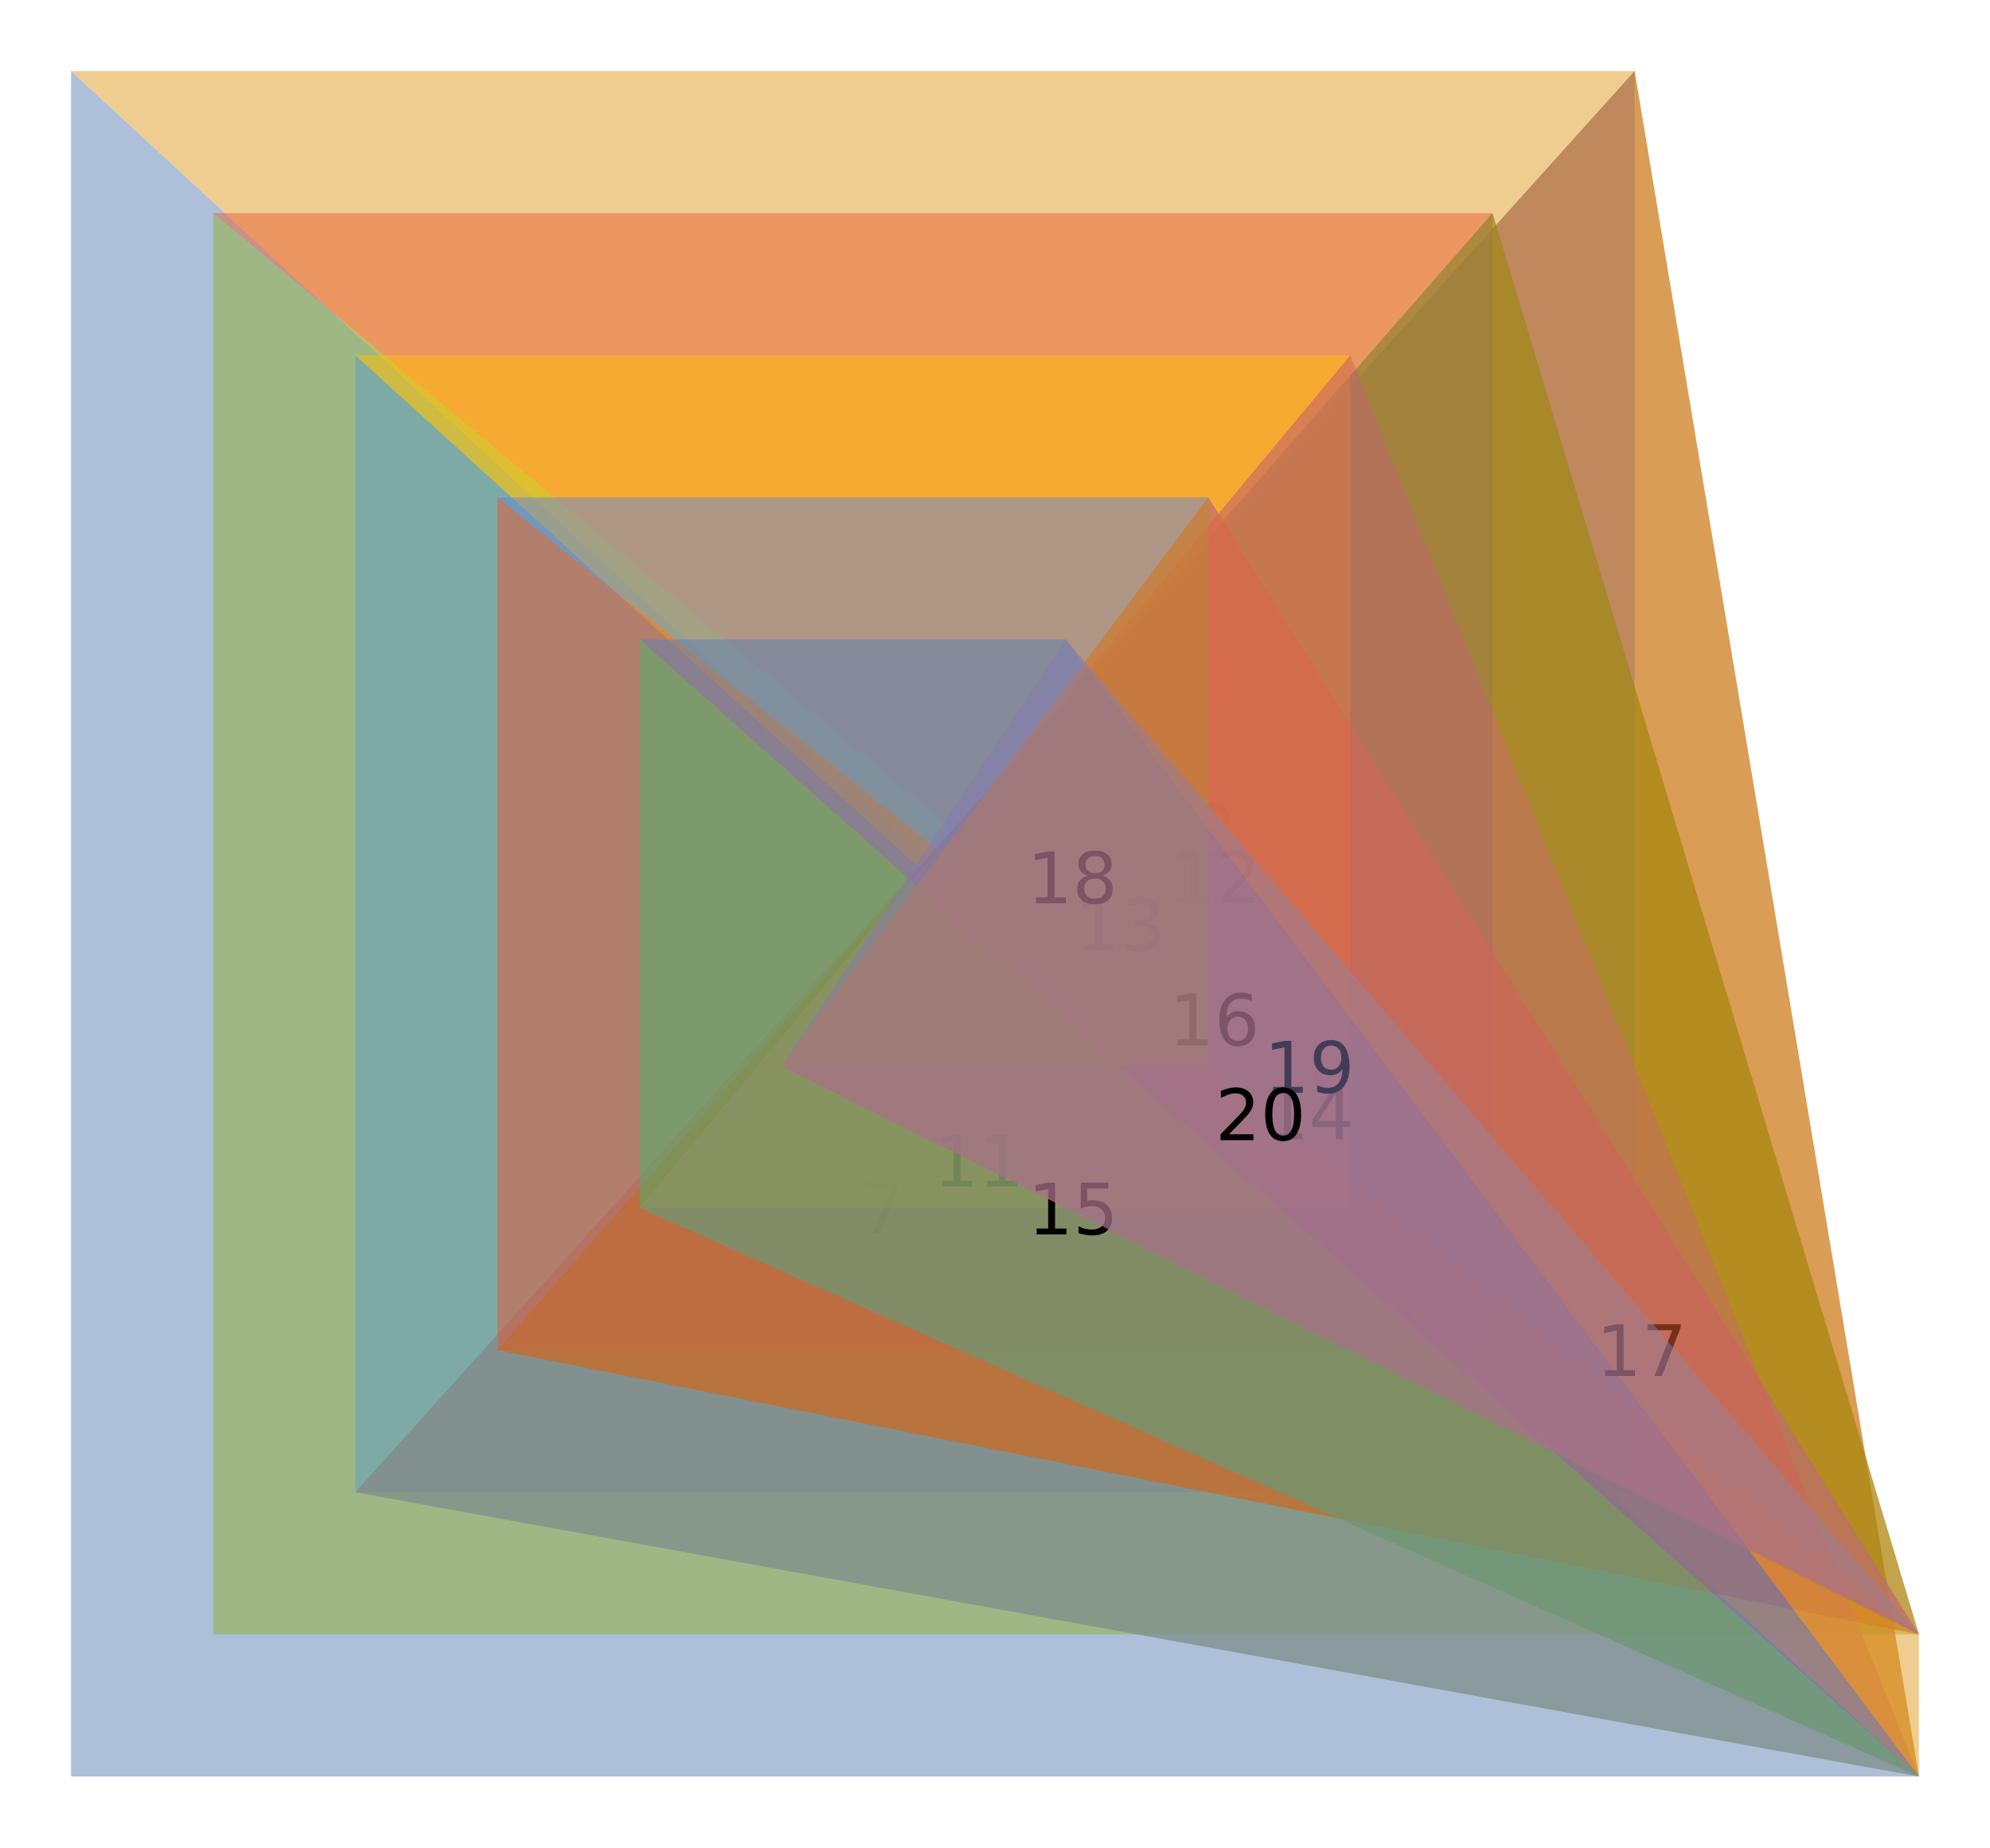
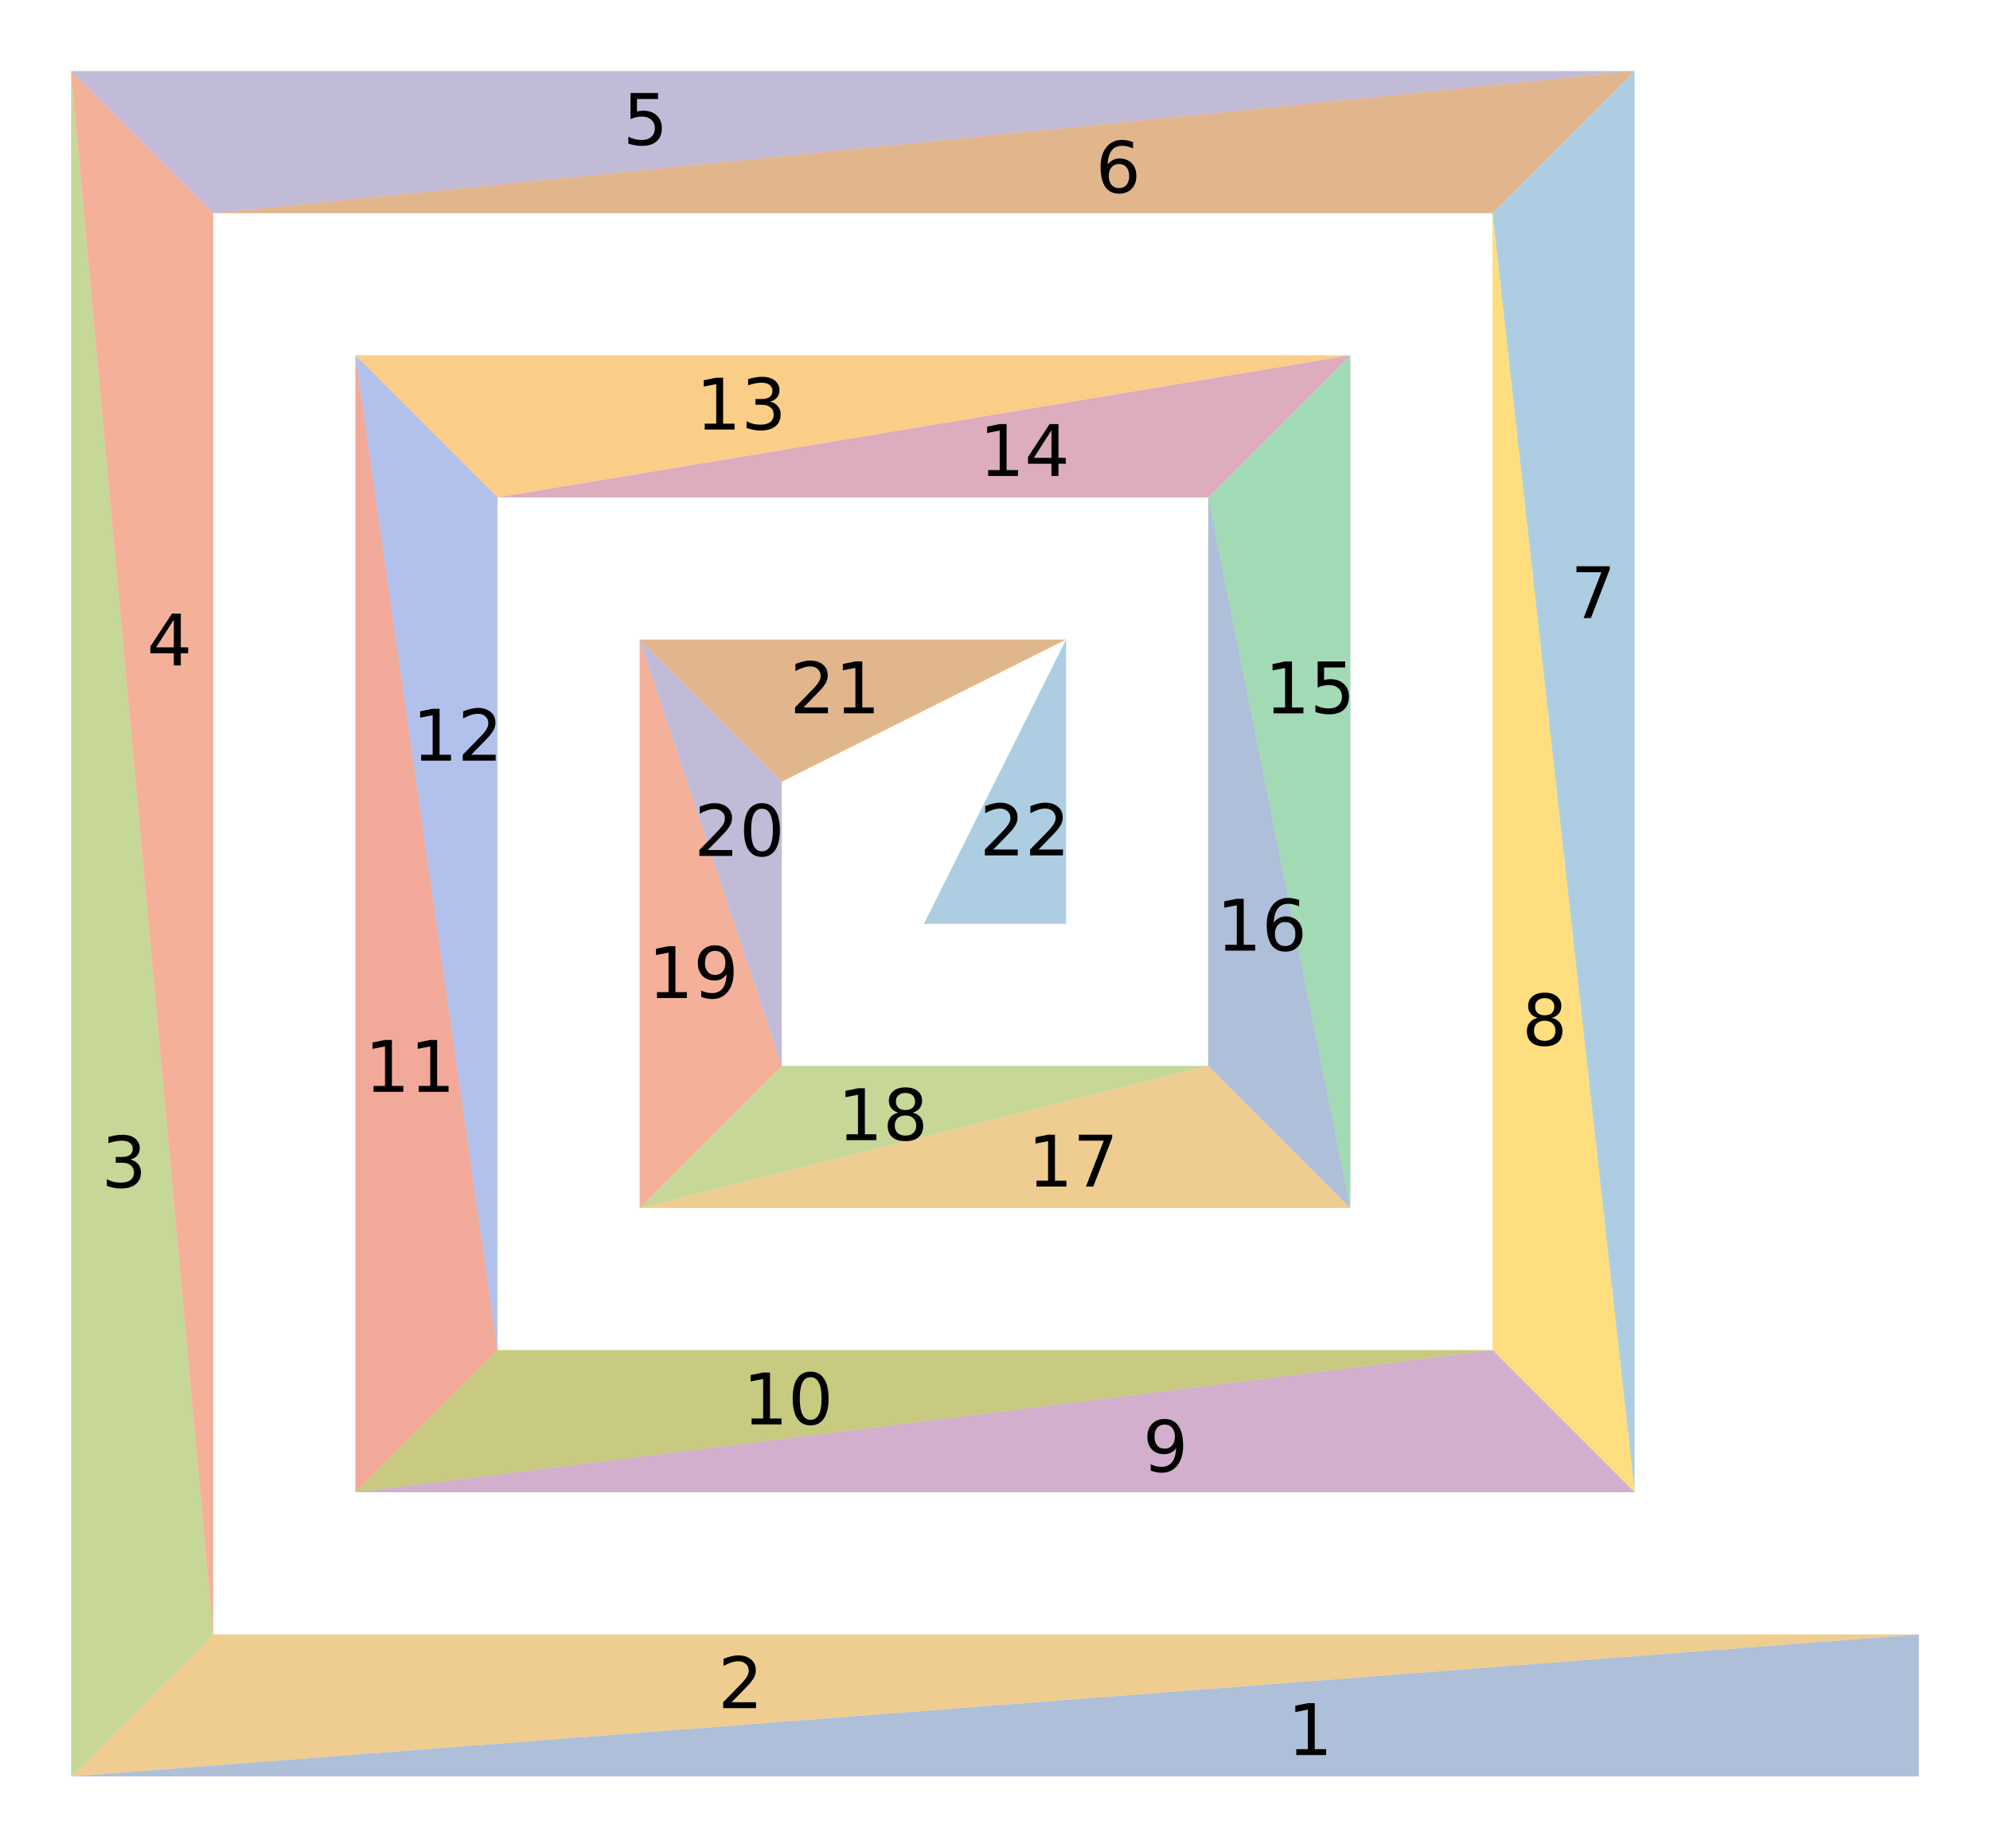
<svg xmlns="http://www.w3.org/2000/svg" xmlns:xlink="http://www.w3.org/1999/xlink" width="280pt" height="260pt" viewBox="0 0 280 260" version="1.1">
  <defs>
    <g>
      <symbol overflow="visible" id="glyph0-0">
        <path style="stroke:none;" d="M 0.5 1.766 L 0.5 -7.047 L 5.5 -7.047 L 5.5 1.766 Z M 1.062 1.219 L 4.938 1.219 L 4.938 -6.484 L 1.062 -6.484 Z M 1.062 1.219 " />
      </symbol>
      <symbol overflow="visible" id="glyph0-1">
        <path style="stroke:none;" d="M 1.234 -0.828 L 2.859 -0.828 L 2.859 -6.391 L 1.094 -6.047 L 1.094 -6.938 L 2.844 -7.297 L 3.828 -7.297 L 3.828 -0.828 L 5.438 -0.828 L 5.438 0 L 1.234 0 Z M 1.234 -0.828 " />
      </symbol>
      <symbol overflow="visible" id="glyph0-2">
        <path style="stroke:none;" d="M 1.922 -0.828 L 5.359 -0.828 L 5.359 0 L 0.734 0 L 0.734 -0.828 C 1.109 -1.211 1.617 -1.734 2.266 -2.391 C 2.91 -3.047 3.316 -3.469 3.484 -3.656 C 3.797 -4.008 4.016 -4.305 4.141 -4.547 C 4.266 -4.797 4.328 -5.039 4.328 -5.281 C 4.328 -5.664 4.191 -5.977 3.922 -6.219 C 3.648 -6.469 3.297 -6.594 2.859 -6.594 C 2.547 -6.594 2.219 -6.535 1.875 -6.422 C 1.539 -6.316 1.176 -6.156 0.781 -5.938 L 0.781 -6.938 C 1.176 -7.094 1.547 -7.211 1.891 -7.297 C 2.234 -7.379 2.551 -7.422 2.844 -7.422 C 3.594 -7.422 4.191 -7.234 4.641 -6.859 C 5.098 -6.484 5.328 -5.977 5.328 -5.344 C 5.328 -5.039 5.27 -4.754 5.156 -4.484 C 5.039 -4.223 4.836 -3.91 4.547 -3.547 C 4.461 -3.453 4.203 -3.176 3.766 -2.719 C 3.328 -2.27 2.711 -1.641 1.922 -0.828 Z M 1.922 -0.828 " />
      </symbol>
      <symbol overflow="visible" id="glyph0-3">
        <path style="stroke:none;" d="M 4.062 -3.938 C 4.531 -3.832 4.895 -3.617 5.156 -3.297 C 5.426 -2.984 5.562 -2.594 5.562 -2.125 C 5.562 -1.406 5.312 -0.848 4.812 -0.453 C 4.32 -0.055 3.617 0.141 2.703 0.141 C 2.398 0.141 2.086 0.109 1.766 0.047 C 1.441 -0.016 1.109 -0.102 0.766 -0.219 L 0.766 -1.172 C 1.035 -1.016 1.332 -0.895 1.656 -0.812 C 1.988 -0.727 2.332 -0.688 2.688 -0.688 C 3.301 -0.688 3.77 -0.805 4.094 -1.047 C 4.414 -1.297 4.578 -1.656 4.578 -2.125 C 4.578 -2.551 4.426 -2.883 4.125 -3.125 C 3.82 -3.363 3.406 -3.484 2.875 -3.484 L 2.016 -3.484 L 2.016 -4.297 L 2.906 -4.297 C 3.395 -4.297 3.766 -4.395 4.016 -4.594 C 4.273 -4.789 4.406 -5.07 4.406 -5.438 C 4.406 -5.801 4.27 -6.082 4 -6.281 C 3.738 -6.488 3.363 -6.594 2.875 -6.594 C 2.602 -6.594 2.312 -6.562 2 -6.5 C 1.688 -6.445 1.348 -6.359 0.984 -6.234 L 0.984 -7.109 C 1.359 -7.211 1.707 -7.289 2.031 -7.344 C 2.363 -7.395 2.672 -7.422 2.953 -7.422 C 3.703 -7.422 4.297 -7.25 4.734 -6.906 C 5.172 -6.57 5.391 -6.113 5.391 -5.531 C 5.391 -5.125 5.273 -4.781 5.047 -4.5 C 4.816 -4.227 4.488 -4.039 4.062 -3.938 Z M 4.062 -3.938 " />
      </symbol>
      <symbol overflow="visible" id="glyph0-4">
        <path style="stroke:none;" d="M 3.781 -6.438 L 1.297 -2.547 L 3.781 -2.547 Z M 3.516 -7.297 L 4.766 -7.297 L 4.766 -2.547 L 5.797 -2.547 L 5.797 -1.719 L 4.766 -1.719 L 4.766 0 L 3.781 0 L 3.781 -1.719 L 0.484 -1.719 L 0.484 -2.672 Z M 3.516 -7.297 " />
      </symbol>
      <symbol overflow="visible" id="glyph0-5">
        <path style="stroke:none;" d="M 1.078 -7.297 L 4.953 -7.297 L 4.953 -6.453 L 1.984 -6.453 L 1.984 -4.672 C 2.129 -4.723 2.27 -4.758 2.406 -4.781 C 2.551 -4.801 2.695 -4.812 2.844 -4.812 C 3.656 -4.812 4.297 -4.586 4.766 -4.141 C 5.242 -3.703 5.484 -3.102 5.484 -2.344 C 5.484 -1.551 5.238 -0.938 4.75 -0.5 C 4.27 -0.07 3.582 0.141 2.688 0.141 C 2.383 0.141 2.07 0.113 1.75 0.062 C 1.438 0.008 1.109 -0.066 0.766 -0.172 L 0.766 -1.156 C 1.066 -1 1.375 -0.879 1.688 -0.797 C 2 -0.723 2.328 -0.688 2.672 -0.688 C 3.234 -0.688 3.676 -0.832 4 -1.125 C 4.332 -1.426 4.5 -1.832 4.5 -2.344 C 4.5 -2.844 4.332 -3.238 4 -3.531 C 3.676 -3.832 3.234 -3.984 2.672 -3.984 C 2.41 -3.984 2.145 -3.953 1.875 -3.891 C 1.613 -3.836 1.348 -3.75 1.078 -3.625 Z M 1.078 -7.297 " />
      </symbol>
      <symbol overflow="visible" id="glyph0-6">
        <path style="stroke:none;" d="M 3.297 -4.031 C 2.859 -4.031 2.508 -3.879 2.25 -3.578 C 1.988 -3.273 1.859 -2.863 1.859 -2.344 C 1.859 -1.812 1.988 -1.395 2.25 -1.094 C 2.508 -0.789 2.859 -0.641 3.297 -0.641 C 3.742 -0.641 4.094 -0.789 4.344 -1.094 C 4.602 -1.395 4.734 -1.812 4.734 -2.344 C 4.734 -2.863 4.602 -3.273 4.344 -3.578 C 4.094 -3.879 3.742 -4.031 3.297 -4.031 Z M 5.266 -7.125 L 5.266 -6.234 C 5.016 -6.348 4.758 -6.438 4.5 -6.5 C 4.25 -6.562 4.004 -6.594 3.766 -6.594 C 3.109 -6.594 2.609 -6.375 2.266 -5.938 C 1.922 -5.5 1.727 -4.832 1.688 -3.938 C 1.875 -4.219 2.113 -4.43 2.406 -4.578 C 2.695 -4.734 3.016 -4.812 3.359 -4.812 C 4.086 -4.812 4.664 -4.586 5.094 -4.141 C 5.52 -3.703 5.734 -3.102 5.734 -2.344 C 5.734 -1.594 5.508 -0.988 5.062 -0.531 C 4.625 -0.082 4.035 0.141 3.297 0.141 C 2.453 0.141 1.805 -0.18 1.359 -0.828 C 0.922 -1.473 0.703 -2.41 0.703 -3.641 C 0.703 -4.785 0.973 -5.703 1.516 -6.391 C 2.066 -7.078 2.801 -7.422 3.719 -7.422 C 3.969 -7.422 4.219 -7.395 4.469 -7.344 C 4.719 -7.301 4.984 -7.227 5.266 -7.125 Z M 5.266 -7.125 " />
      </symbol>
      <symbol overflow="visible" id="glyph0-7">
        <path style="stroke:none;" d="M 0.828 -7.297 L 5.516 -7.297 L 5.516 -6.875 L 2.859 0 L 1.828 0 L 4.328 -6.453 L 0.828 -6.453 Z M 0.828 -7.297 " />
      </symbol>
      <symbol overflow="visible" id="glyph0-8">
        <path style="stroke:none;" d="M 3.172 -3.469 C 2.703 -3.469 2.332 -3.336 2.062 -3.078 C 1.801 -2.828 1.672 -2.484 1.672 -2.047 C 1.672 -1.609 1.801 -1.266 2.062 -1.016 C 2.332 -0.766 2.703 -0.641 3.172 -0.641 C 3.641 -0.641 4.008 -0.766 4.281 -1.016 C 4.551 -1.266 4.688 -1.609 4.688 -2.047 C 4.688 -2.484 4.551 -2.828 4.281 -3.078 C 4.02 -3.336 3.648 -3.469 3.172 -3.469 Z M 2.188 -3.875 C 1.77 -3.977 1.441 -4.176 1.203 -4.469 C 0.961 -4.758 0.844 -5.113 0.844 -5.531 C 0.844 -6.113 1.051 -6.57 1.469 -6.906 C 1.883 -7.25 2.453 -7.422 3.172 -7.422 C 3.898 -7.422 4.473 -7.25 4.891 -6.906 C 5.305 -6.57 5.516 -6.113 5.516 -5.531 C 5.516 -5.113 5.395 -4.758 5.156 -4.469 C 4.914 -4.176 4.586 -3.977 4.172 -3.875 C 4.648 -3.77 5.02 -3.555 5.281 -3.234 C 5.539 -2.91 5.672 -2.516 5.672 -2.047 C 5.672 -1.336 5.457 -0.797 5.031 -0.422 C 4.602 -0.047 3.984 0.141 3.172 0.141 C 2.367 0.141 1.75 -0.047 1.312 -0.422 C 0.883 -0.797 0.672 -1.336 0.672 -2.047 C 0.672 -2.516 0.805 -2.91 1.078 -3.234 C 1.348 -3.555 1.719 -3.77 2.188 -3.875 Z M 1.828 -5.438 C 1.828 -5.062 1.945 -4.766 2.188 -4.547 C 2.426 -4.336 2.754 -4.234 3.172 -4.234 C 3.598 -4.234 3.93 -4.336 4.172 -4.547 C 4.41 -4.766 4.531 -5.062 4.531 -5.438 C 4.531 -5.812 4.41 -6.102 4.172 -6.312 C 3.93 -6.531 3.598 -6.641 3.172 -6.641 C 2.754 -6.641 2.426 -6.531 2.188 -6.312 C 1.945 -6.102 1.828 -5.812 1.828 -5.438 Z M 1.828 -5.438 " />
      </symbol>
      <symbol overflow="visible" id="glyph0-9">
        <path style="stroke:none;" d="M 1.094 -0.156 L 1.094 -1.047 C 1.344 -0.93 1.594 -0.844 1.844 -0.781 C 2.102 -0.719 2.352 -0.688 2.594 -0.688 C 3.25 -0.688 3.75 -0.906 4.094 -1.344 C 4.438 -1.781 4.629 -2.445 4.672 -3.344 C 4.484 -3.062 4.242 -2.844 3.953 -2.688 C 3.672 -2.539 3.352 -2.469 3 -2.469 C 2.27 -2.469 1.691 -2.688 1.266 -3.125 C 0.836 -3.57 0.625 -4.176 0.625 -4.938 C 0.625 -5.688 0.844 -6.285 1.281 -6.734 C 1.727 -7.191 2.32 -7.422 3.062 -7.422 C 3.906 -7.422 4.547 -7.098 4.984 -6.453 C 5.43 -5.805 5.656 -4.867 5.656 -3.641 C 5.656 -2.492 5.383 -1.578 4.844 -0.891 C 4.301 -0.203 3.566 0.141 2.641 0.141 C 2.391 0.141 2.141 0.113 1.891 0.062 C 1.641 0.02 1.375 -0.051 1.094 -0.156 Z M 3.062 -3.25 C 3.5 -3.25 3.848 -3.398 4.109 -3.703 C 4.367 -4.004 4.5 -4.414 4.5 -4.938 C 4.5 -5.469 4.367 -5.883 4.109 -6.188 C 3.848 -6.488 3.5 -6.641 3.062 -6.641 C 2.613 -6.641 2.258 -6.488 2 -6.188 C 1.75 -5.883 1.625 -5.469 1.625 -4.938 C 1.625 -4.414 1.75 -4.004 2 -3.703 C 2.258 -3.398 2.613 -3.25 3.062 -3.25 Z M 3.062 -3.25 " />
      </symbol>
      <symbol overflow="visible" id="glyph0-10">
        <path style="stroke:none;" d="M 3.172 -6.641 C 2.672 -6.641 2.289 -6.391 2.031 -5.891 C 1.781 -5.391 1.656 -4.641 1.656 -3.641 C 1.656 -2.641 1.781 -1.891 2.031 -1.391 C 2.289 -0.891 2.672 -0.641 3.172 -0.641 C 3.691 -0.641 4.078 -0.891 4.328 -1.391 C 4.586 -1.891 4.719 -2.641 4.719 -3.641 C 4.719 -4.641 4.586 -5.391 4.328 -5.891 C 4.078 -6.391 3.691 -6.641 3.172 -6.641 Z M 3.172 -7.422 C 3.992 -7.422 4.617 -7.098 5.047 -6.453 C 5.484 -5.805 5.703 -4.867 5.703 -3.641 C 5.703 -2.41 5.484 -1.473 5.047 -0.828 C 4.617 -0.18 3.992 0.141 3.172 0.141 C 2.359 0.141 1.734 -0.18 1.297 -0.828 C 0.867 -1.473 0.656 -2.41 0.656 -3.641 C 0.656 -4.867 0.867 -5.805 1.297 -6.453 C 1.734 -7.098 2.359 -7.422 3.172 -7.422 Z M 3.172 -7.422 " />
      </symbol>
    </g>
  </defs>
  <g id="4_spiral">
-     <path style=" stroke:none;fill-rule:nonzero;fill:rgb(36.842%,50.678%,70.98%);fill-opacity:0.5;" d="M 10 10 L 10 250 L 270 250 Z M 10 10 " />
+     <path style=" stroke:none;fill-rule:nonzero;fill:rgb(36.842%,50.678%,70.98%);fill-opacity:0.5;" d="M 10 250 L 270 250 L 270 230 Z M 10 250 " />
    <g style="fill:rgb(0%,0%,0%);fill-opacity:1;">
-       <use xlink:href="#glyph0-1" x="94.496" y="173.648" />
+       <use xlink:href="#glyph0-1" x="181.16" y="246.98" />
    </g>
-     <path style=" stroke:none;fill-rule:nonzero;fill:rgb(88.072%,61.104%,14.205%);fill-opacity:0.5;" d="M 230 10 L 10 10 L 270 250 Z M 230 10 " />
+     <path style=" stroke:none;fill-rule:nonzero;fill:rgb(88.072%,61.104%,14.205%);fill-opacity:0.5;" d="M 10 250 L 270 230 L 30 230 Z M 10 250 " />
    <g style="fill:rgb(0%,0%,0%);fill-opacity:1;">
-       <use xlink:href="#glyph0-2" x="167.688" y="93.711" />
+       <use xlink:href="#glyph0-2" x="101.02" y="240.379" />
    </g>
-     <path style=" stroke:none;fill-rule:nonzero;fill:rgb(56.018%,69.157%,19.488%);fill-opacity:0.5;" d="M 270 230 L 30 230 L 30 30 Z M 270 230 " />
+     <path style=" stroke:none;fill-rule:nonzero;fill:rgb(56.018%,69.157%,19.488%);fill-opacity:0.5;" d="M 10 10 L 10 250 L 30 230 Z M 10 10 " />
    <g style="fill:rgb(0%,0%,0%);fill-opacity:1;">
-       <use xlink:href="#glyph0-3" x="107.602" y="167.113" />
+       <use xlink:href="#glyph0-3" x="14.27" y="167.113" />
    </g>
-     <path style=" stroke:none;fill-rule:nonzero;fill:rgb(92.253%,38.563%,20.918%);fill-opacity:0.5;" d="M 270 230 L 30 30 L 210 30 Z M 270 230 " />
+     <path style=" stroke:none;fill-rule:nonzero;fill:rgb(92.253%,38.563%,20.918%);fill-opacity:0.5;" d="M 10 10 L 30 230 L 30 30 Z M 10 10 " />
    <g style="fill:rgb(0%,0%,0%);fill-opacity:1;">
-       <use xlink:href="#glyph0-4" x="167.344" y="100.316" />
+       <use xlink:href="#glyph0-4" x="20.676" y="93.648" />
    </g>
-     <path style=" stroke:none;fill-rule:nonzero;fill:rgb(52.849%,47.062%,70.135%);fill-opacity:0.5;" d="M 50 210 L 230 210 L 230 10 Z M 50 210 " />
+     <path style=" stroke:none;fill-rule:nonzero;fill:rgb(52.849%,47.062%,70.135%);fill-opacity:0.5;" d="M 230 10 L 10 10 L 30 30 Z M 230 10 " />
    <g style="fill:rgb(0%,0%,0%);fill-opacity:1;">
-       <use xlink:href="#glyph0-5" x="167.641" y="147.051" />
+       <use xlink:href="#glyph0-5" x="87.641" y="20.387" />
    </g>
-     <path style=" stroke:none;fill-rule:nonzero;fill:rgb(77.208%,43.155%,10.239%);fill-opacity:0.5;" d="M 50 210 L 230 10 L 270 250 Z M 50 210 " />
+     <path style=" stroke:none;fill-rule:nonzero;fill:rgb(77.208%,43.155%,10.239%);fill-opacity:0.5;" d="M 230 10 L 30 30 L 210 30 Z M 230 10 " />
    <g style="fill:rgb(0%,0%,0%);fill-opacity:1;">
-       <use xlink:href="#glyph0-6" x="180.816" y="160.449" />
+       <use xlink:href="#glyph0-6" x="154.152" y="27.113" />
    </g>
-     <path style=" stroke:none;fill-rule:nonzero;fill:rgb(36.39%,61.85%,78.235%);fill-opacity:0.5;" d="M 50 50 L 50 210 L 270 250 Z M 50 50 " />
+     <path style=" stroke:none;fill-rule:nonzero;fill:rgb(36.39%,61.85%,78.235%);fill-opacity:0.5;" d="M 230 210 L 230 10 L 210 30 Z M 230 210 " />
    <g style="fill:rgb(0%,0%,0%);fill-opacity:1;">
-       <use xlink:href="#glyph0-7" x="120.988" y="173.648" />
+       <use xlink:href="#glyph0-7" x="220.988" y="86.98" />
    </g>
-     <path style=" stroke:none;fill-rule:nonzero;fill:rgb(100%,75%,0%);fill-opacity:0.5;" d="M 190 50 L 50 50 L 270 250 Z M 190 50 " />
+     <path style=" stroke:none;fill-rule:nonzero;fill:rgb(100%,75%,0%);fill-opacity:0.5;" d="M 230 210 L 210 30 L 210 190 Z M 230 210 " />
    <g style="fill:rgb(0%,0%,0%);fill-opacity:1;">
-       <use xlink:href="#glyph0-8" x="167.5" y="120.449" />
+       <use xlink:href="#glyph0-8" x="214.168" y="147.113" />
    </g>
-     <path style=" stroke:none;fill-rule:nonzero;fill:rgb(64.762%,37.816%,61.404%);fill-opacity:0.5;" d="M 210 30 L 210 190 L 70 190 Z M 210 30 " />
+     <path style=" stroke:none;fill-rule:nonzero;fill:rgb(64.762%,37.816%,61.404%);fill-opacity:0.5;" d="M 50 210 L 230 210 L 210 190 Z M 50 210 " />
    <g style="fill:rgb(0%,0%,0%);fill-opacity:1;">
-       <use xlink:href="#glyph0-9" x="160.816" y="140.449" />
+       <use xlink:href="#glyph0-9" x="160.816" y="207.113" />
    </g>
-     <path style=" stroke:none;fill-rule:nonzero;fill:rgb(57.159%,58.648%,0%);fill-opacity:0.5;" d="M 270 230 L 210 30 L 70 190 Z M 270 230 " />
+     <path style=" stroke:none;fill-rule:nonzero;fill:rgb(57.159%,58.648%,0%);fill-opacity:0.5;" d="M 50 210 L 210 190 L 70 190 Z M 50 210 " />
    <g style="fill:rgb(0%,0%,0%);fill-opacity:1;">
-       <use xlink:href="#glyph0-1" x="177.848" y="153.781" />
-       <use xlink:href="#glyph0-10" x="184.21" y="153.781" />
+       <use xlink:href="#glyph0-1" x="104.516" y="200.449" />
+       <use xlink:href="#glyph0-10" x="110.878" y="200.449" />
    </g>
-     <path style=" stroke:none;fill-rule:nonzero;fill:rgb(91.5%,33.25%,21.25%);fill-opacity:0.5;" d="M 270 230 L 70 190 L 70 70 Z M 270 230 " />
+     <path style=" stroke:none;fill-rule:nonzero;fill:rgb(91.5%,33.25%,21.25%);fill-opacity:0.5;" d="M 50 50 L 50 210 L 70 190 Z M 50 50 " />
    <g style="fill:rgb(0%,0%,0%);fill-opacity:1;">
-       <use xlink:href="#glyph0-1" x="131.316" y="166.98" />
-       <use xlink:href="#glyph0-1" x="137.679" y="166.98" />
+       <use xlink:href="#glyph0-1" x="51.316" y="153.648" />
+       <use xlink:href="#glyph0-1" x="57.679" y="153.648" />
    </g>
-     <path style=" stroke:none;fill-rule:nonzero;fill:rgb(40.082%,52.201%,85%);fill-opacity:0.5;" d="M 270 230 L 70 70 L 170 70 Z M 270 230 " />
+     <path style=" stroke:none;fill-rule:nonzero;fill:rgb(40.082%,52.201%,85%);fill-opacity:0.5;" d="M 50 50 L 70 190 L 70 70 Z M 50 50 " />
    <g style="fill:rgb(0%,0%,0%);fill-opacity:1;">
-       <use xlink:href="#glyph0-1" x="164.688" y="127.043" />
-       <use xlink:href="#glyph0-2" x="171.05" y="127.043" />
+       <use xlink:href="#glyph0-1" x="58.02" y="107.043" />
+       <use xlink:href="#glyph0-2" x="64.382" y="107.043" />
    </g>
-     <path style=" stroke:none;fill-rule:nonzero;fill:rgb(97.283%,62.164%,7.336%);fill-opacity:0.5;" d="M 90 170 L 190 170 L 190 50 Z M 90 170 " />
+     <path style=" stroke:none;fill-rule:nonzero;fill:rgb(97.283%,62.164%,7.336%);fill-opacity:0.5;" d="M 190 50 L 50 50 L 70 70 Z M 190 50 " />
    <g style="fill:rgb(0%,0%,0%);fill-opacity:1;">
-       <use xlink:href="#glyph0-1" x="151.254" y="133.781" />
-       <use xlink:href="#glyph0-3" x="157.616" y="133.781" />
+       <use xlink:href="#glyph0-1" x="97.918" y="60.449" />
+       <use xlink:href="#glyph0-3" x="104.28" y="60.449" />
    </g>
-     <path style=" stroke:none;fill-rule:nonzero;fill:rgb(73.678%,35.8%,50.303%);fill-opacity:0.5;" d="M 90 170 L 190 50 L 270 250 Z M 90 170 " />
+     <path style=" stroke:none;fill-rule:nonzero;fill:rgb(73.678%,35.8%,50.303%);fill-opacity:0.5;" d="M 190 50 L 70 70 L 170 70 Z M 190 50 " />
    <g style="fill:rgb(0%,0%,0%);fill-opacity:1;">
-       <use xlink:href="#glyph0-1" x="177.801" y="160.316" />
-       <use xlink:href="#glyph0-4" x="184.163" y="160.316" />
+       <use xlink:href="#glyph0-1" x="137.801" y="66.98" />
+       <use xlink:href="#glyph0-4" x="144.163" y="66.98" />
    </g>
-     <path style=" stroke:none;fill-rule:nonzero;fill:rgb(28.026%,71.5%,42.921%);fill-opacity:0.5;" d="M 90 90 L 90 170 L 270 250 Z M 90 90 " />
+     <path style=" stroke:none;fill-rule:nonzero;fill:rgb(28.026%,71.5%,42.921%);fill-opacity:0.5;" d="M 190 170 L 190 50 L 170 70 Z M 190 170 " />
    <g style="fill:rgb(0%,0%,0%);fill-opacity:1;">
-       <use xlink:href="#glyph0-1" x="144.625" y="173.719" />
-       <use xlink:href="#glyph0-5" x="150.987" y="173.719" />
+       <use xlink:href="#glyph0-1" x="177.957" y="100.387" />
+       <use xlink:href="#glyph0-5" x="184.319" y="100.387" />
    </g>
-     <path style=" stroke:none;fill-rule:nonzero;fill:rgb(36.842%,50.678%,70.98%);fill-opacity:0.5;" d="M 150 90 L 90 90 L 270 250 Z M 150 90 " />
+     <path style=" stroke:none;fill-rule:nonzero;fill:rgb(36.842%,50.678%,70.98%);fill-opacity:0.5;" d="M 190 170 L 170 70 L 170 150 Z M 190 170 " />
    <g style="fill:rgb(0%,0%,0%);fill-opacity:1;">
-       <use xlink:href="#glyph0-1" x="164.5" y="147.113" />
-       <use xlink:href="#glyph0-6" x="170.862" y="147.113" />
+       <use xlink:href="#glyph0-1" x="171.168" y="133.781" />
+       <use xlink:href="#glyph0-6" x="177.53" y="133.781" />
    </g>
-     <path style=" stroke:none;fill-rule:nonzero;fill:rgb(88.072%,61.104%,14.205%);fill-opacity:0.5;" d="M 150 90 L 270 250 L 270 230 Z M 150 90 " />
+     <path style=" stroke:none;fill-rule:nonzero;fill:rgb(88.072%,61.104%,14.205%);fill-opacity:0.5;" d="M 90 170 L 190 170 L 170 150 Z M 90 170 " />
    <g style="fill:rgb(0%,0%,0%);fill-opacity:1;">
-       <use xlink:href="#glyph0-1" x="224.609" y="193.648" />
-       <use xlink:href="#glyph0-7" x="230.972" y="193.648" />
+       <use xlink:href="#glyph0-1" x="144.609" y="166.98" />
+       <use xlink:href="#glyph0-7" x="150.972" y="166.98" />
    </g>
-     <path style=" stroke:none;fill-rule:nonzero;fill:rgb(56.018%,69.157%,19.488%);fill-opacity:0.5;" d="M 170 70 L 170 150 L 110 150 Z M 170 70 " />
+     <path style=" stroke:none;fill-rule:nonzero;fill:rgb(56.018%,69.157%,19.488%);fill-opacity:0.5;" d="M 90 170 L 170 150 L 110 150 Z M 90 170 " />
    <g style="fill:rgb(0%,0%,0%);fill-opacity:1;">
-       <use xlink:href="#glyph0-1" x="144.531" y="127.113" />
-       <use xlink:href="#glyph0-8" x="150.894" y="127.113" />
+       <use xlink:href="#glyph0-1" x="117.863" y="160.449" />
+       <use xlink:href="#glyph0-8" x="124.226" y="160.449" />
    </g>
-     <path style=" stroke:none;fill-rule:nonzero;fill:rgb(92.253%,38.563%,20.918%);fill-opacity:0.5;" d="M 270 230 L 170 70 L 110 150 Z M 270 230 " />
+     <path style=" stroke:none;fill-rule:nonzero;fill:rgb(92.253%,38.563%,20.918%);fill-opacity:0.5;" d="M 90 90 L 90 170 L 110 150 Z M 90 90 " />
    <g style="fill:rgb(0%,0%,0%);fill-opacity:1;">
-       <use xlink:href="#glyph0-1" x="177.871" y="153.781" />
-       <use xlink:href="#glyph0-9" x="184.233" y="153.781" />
+       <use xlink:href="#glyph0-1" x="91.207" y="140.449" />
+       <use xlink:href="#glyph0-9" x="97.569" y="140.449" />
    </g>
-     <path style=" stroke:none;fill-rule:nonzero;fill:rgb(52.849%,47.062%,70.135%);fill-opacity:0.5;" d="M 150 90 L 270 230 L 110 150 Z M 150 90 " />
+     <path style=" stroke:none;fill-rule:nonzero;fill:rgb(52.849%,47.062%,70.135%);fill-opacity:0.5;" d="M 90 90 L 110 150 L 110 110 Z M 90 90 " />
    <g style="fill:rgb(0%,0%,0%);fill-opacity:1;">
-       <use xlink:href="#glyph0-2" x="171.004" y="160.449" />
-       <use xlink:href="#glyph0-10" x="177.366" y="160.449" />
+       <use xlink:href="#glyph0-2" x="97.668" y="120.449" />
+       <use xlink:href="#glyph0-10" x="104.03" y="120.449" />
+     </g>
+     <path style=" stroke:none;fill-rule:nonzero;fill:rgb(77.208%,43.155%,10.239%);fill-opacity:0.5;" d="M 150 90 L 90 90 L 110 110 Z M 150 90 " />
+     <g style="fill:rgb(0%,0%,0%);fill-opacity:1;">
+       <use xlink:href="#glyph0-2" x="111.137" y="100.379" />
+       <use xlink:href="#glyph0-1" x="117.499" y="100.379" />
+     </g>
+     <path style=" stroke:none;fill-rule:nonzero;fill:rgb(36.39%,61.85%,78.235%);fill-opacity:0.5;" d="M 130 130 L 150 130 L 150 90 Z M 130 130 " />
+     <g style="fill:rgb(0%,0%,0%);fill-opacity:1;">
+       <use xlink:href="#glyph0-2" x="137.84" y="120.379" />
+       <use xlink:href="#glyph0-2" x="144.202" y="120.379" />
    </g>
  </g>
</svg>
